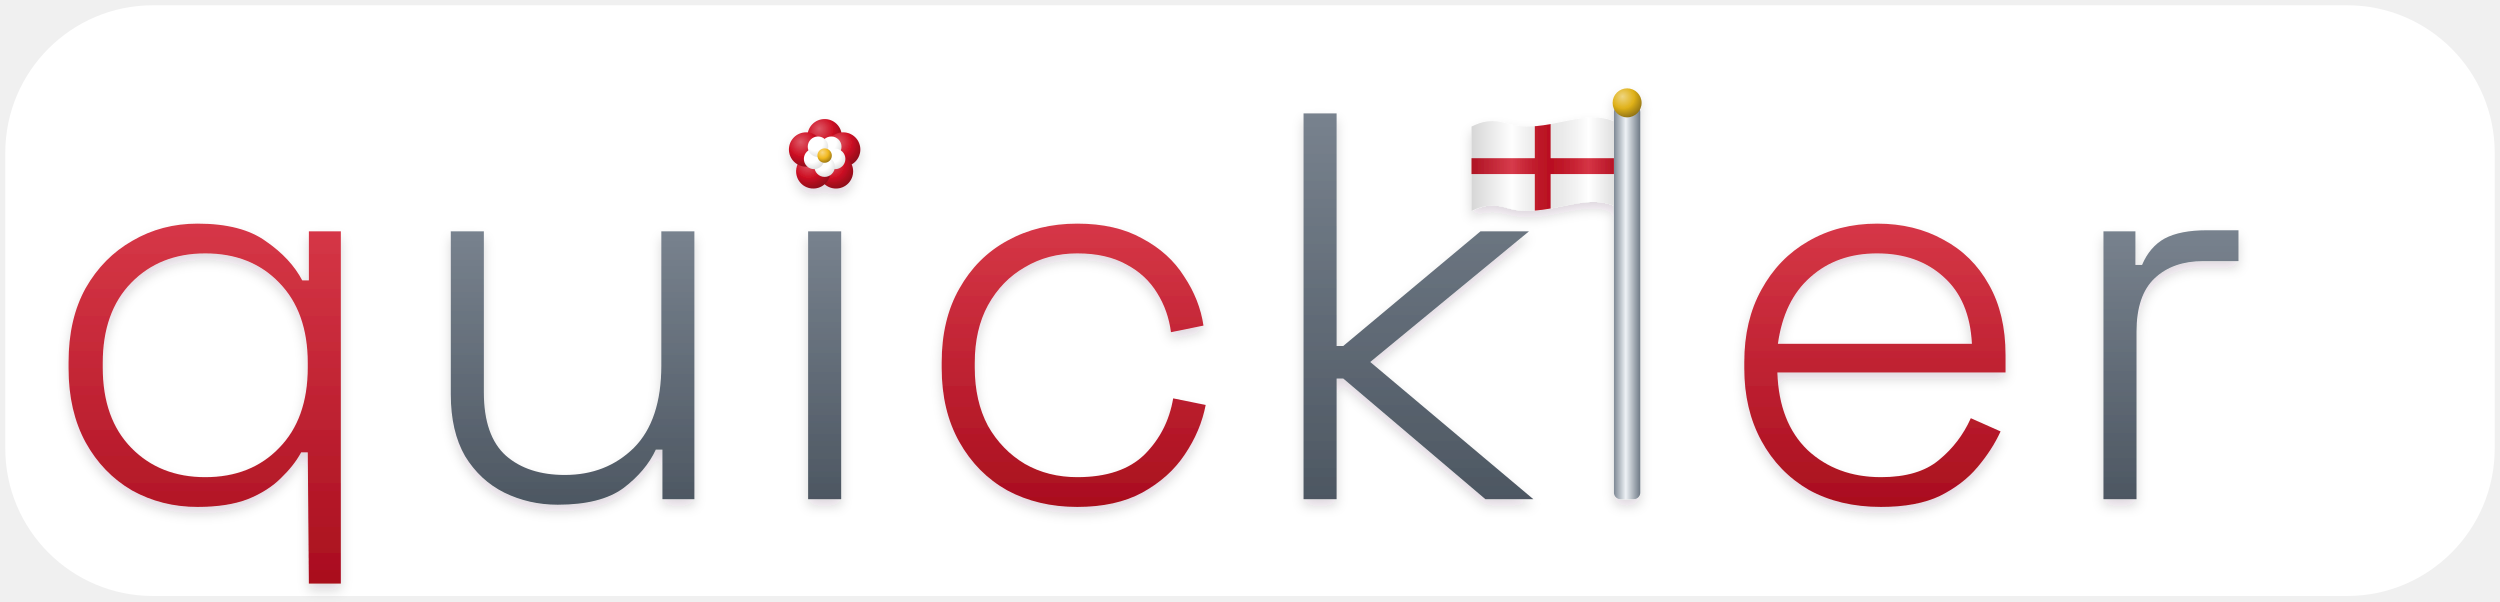
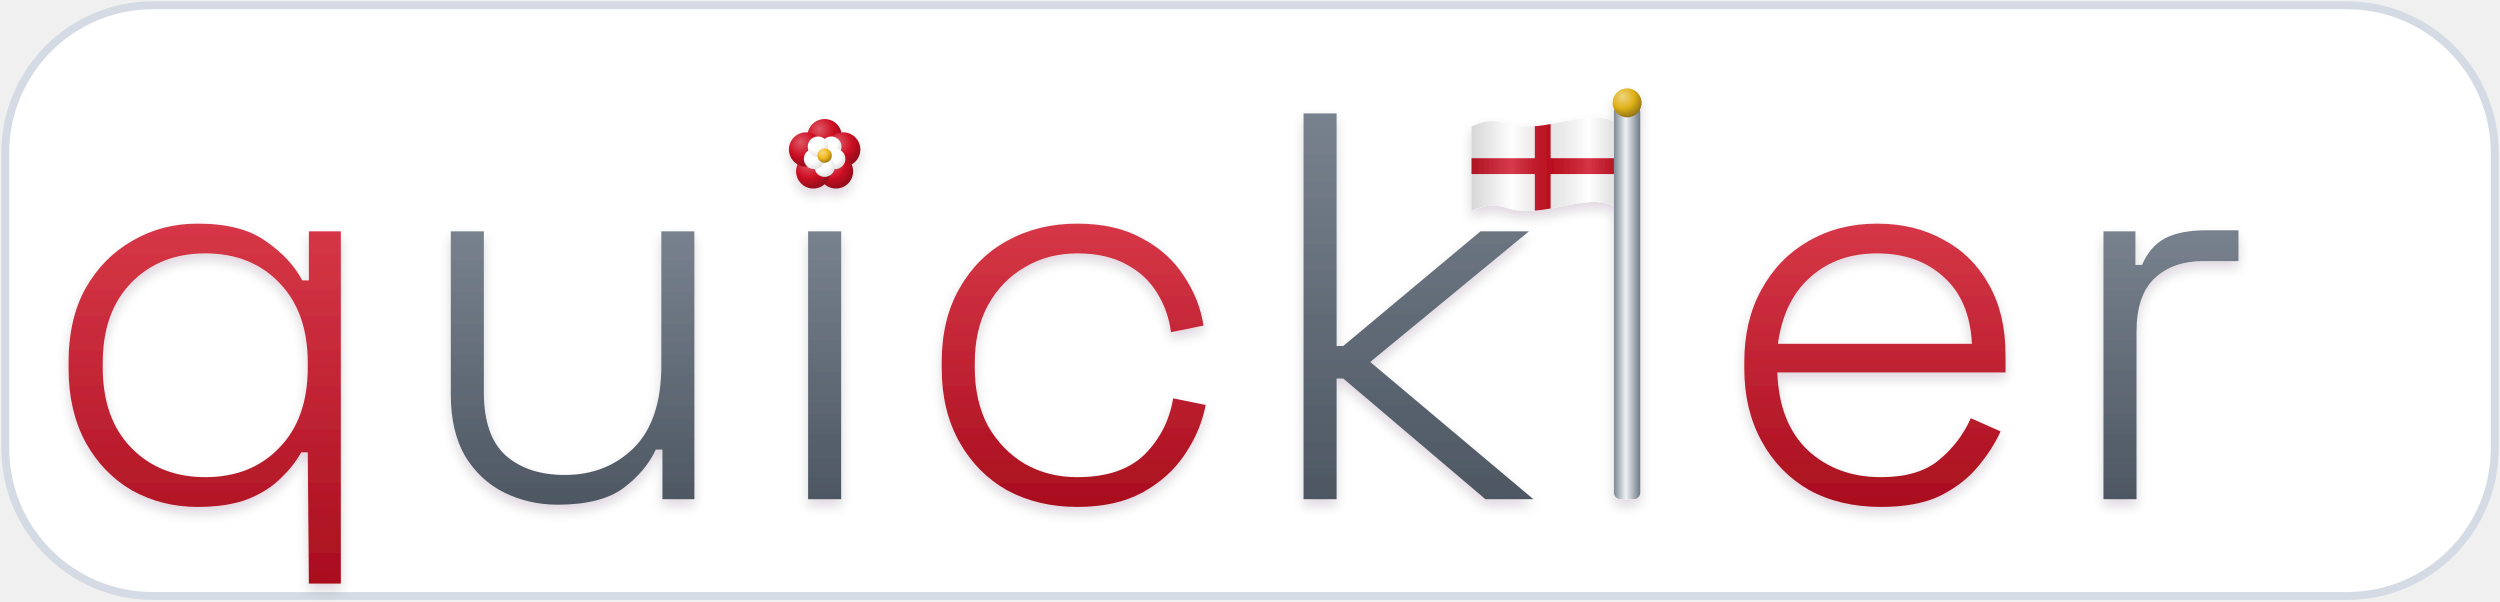
<svg xmlns="http://www.w3.org/2000/svg" width="1896" height="456" viewBox="-12 -32 948 228" role="img" aria-label="Quickler logo">
  <defs>
    <filter id="lift" x="-6%" y="-12%" width="112%" height="134%">
      <feDropShadow dx="0" dy="2.5" stdDeviation="2.2" flood-color="#241830" flood-opacity=".16" />
    </filter>
    <linearGradient id="LCE1124" x1="0" y1="0" x2="0" y2="1">
      <stop stop-color="#D63747" />
      <stop offset="1" stop-color="#A90E1E" />
    </linearGradient>
    <linearGradient id="L5E6A78" x1="0" y1="0" x2="0" y2="1">
      <stop stop-color="#78828E" />
      <stop offset="1" stop-color="#4D5762" />
    </linearGradient>
    <radialGradient id="tr1" cx="0.38" cy="0.32" r="0.7" fx="0.34" fy="0.28">
      <stop stop-color="#DD5866" />
      <stop offset=".55" stop-color="#CE1124" />
      <stop offset="1" stop-color="#900C19" />
    </radialGradient>
    <radialGradient id="tr2" cx="0.38" cy="0.32" r="0.7" fx="0.34" fy="0.28">
      <stop stop-color="#FFFFFF" />
      <stop offset=".55" stop-color="#FFFFFF" />
      <stop offset="1" stop-color="#E0E0E0" />
    </radialGradient>
    <radialGradient id="tr3" cx="0.38" cy="0.32" r="0.7" fx="0.34" fy="0.28">
      <stop stop-color="#F8D884" />
      <stop offset=".55" stop-color="#F2B91F" />
      <stop offset="1" stop-color="#9D7814" />
    </radialGradient>
    <linearGradient id="pole" x1="0" y1="0" x2="1" y2="0">
      <stop stop-color="#7D8894" />
      <stop offset=".45" stop-color="#EEF2F6" />
      <stop offset="1" stop-color="#6E7985" />
    </linearGradient>
    <radialGradient id="knob" cx="0.38" cy="0.32" r="0.7" fx="0.34" fy="0.28">
      <stop stop-color="#EED581" />
      <stop offset=".55" stop-color="#E0B21A" />
      <stop offset="1" stop-color="#927411" />
    </radialGradient>
    <linearGradient id="fold" x1="0" y1="0" x2="1" y2="0">
      <stop stop-color="#000" stop-opacity=".18" />
      <stop offset=".3" stop-color="#fff" stop-opacity=".18" />
      <stop offset=".55" stop-color="#000" stop-opacity=".1" />
      <stop offset=".8" stop-color="#fff" stop-opacity=".15" />
      <stop offset="1" stop-color="#000" stop-opacity=".15" />
    </linearGradient>
  </defs>
-   <rect x="-10" y="-30" width="944" height="224" rx="56" fill="#FFFFFF" />
+   <rect x="-10" y="-30" width="944" height="224" rx="56" fill="#FFFFFF" stroke="#D5DBE4" stroke-width="3" />
  <g filter="url(#lift)">
    <path d="M105.124 189.3L104.706 139.535H102.198C100.387 142.879 97.809 146.153 94.465 149.358C91.26 152.563 87.08 155.21 81.925 157.3C76.77 159.251 70.43 160.226 62.906 160.226C53.849 160.226 45.559 158.136 38.035 153.956C30.65 149.637 24.798 143.576 20.479 135.773C16.16 127.831 14 118.496 14 107.767V105.259C14 94.391 16.16 85.056 20.479 77.253C24.938 69.45 30.859 63.459 38.244 59.279C45.629 54.96 53.849 52.8 62.906 52.8C74.053 52.8 82.691 55.029 88.822 59.488C95.092 63.807 99.69 68.754 102.616 74.327H105.124V55.726H117.246V189.3H105.124ZM65.832 148.94C77.397 148.94 86.732 145.248 93.838 137.863C101.083 130.478 104.706 120.307 104.706 107.349V105.677C104.706 92.719 101.083 82.548 93.838 75.163C86.732 67.778 77.397 64.086 65.832 64.086C54.407 64.086 45.071 67.778 37.826 75.163C30.581 82.548 26.958 92.719 26.958 105.677V107.349C26.958 120.307 30.581 130.478 37.826 137.863C45.071 145.248 54.407 148.94 65.832 148.94Z" fill="url(#LCE1124)" />
    <path d="M199.484 159.39C192.239 159.39 185.481 157.857 179.211 154.792C173.081 151.727 168.134 147.129 164.372 140.998C160.75 134.728 158.938 126.925 158.938 117.59V55.726H171.478V116.754C171.478 127.761 174.265 135.773 179.838 140.789C185.412 145.666 192.866 148.104 202.201 148.104C212.651 148.104 221.36 144.69 228.326 137.863C235.293 130.896 238.776 120.446 238.776 106.513V55.726H251.316V157.3H239.194V138.49H236.686C234.178 143.924 230.068 148.801 224.355 153.12C218.643 157.3 210.352 159.39 199.484 159.39Z" fill="url(#L5E6A78)" />
    <path d="M294.439 157.3V55.726H306.979V157.3H294.439Z" fill="url(#L5E6A78)" />
    <path d="M396.499 160.226C386.607 160.226 377.759 158.136 369.956 153.956C362.293 149.637 356.232 143.506 351.773 135.564C347.315 127.622 345.085 118.287 345.085 107.558V105.468C345.085 94.6 347.315 85.265 351.773 77.462C356.232 69.52 362.293 63.459 369.956 59.279C377.759 54.96 386.607 52.8 396.499 52.8C406.253 52.8 414.473 54.681 421.161 58.443C427.989 62.066 433.283 66.873 437.045 72.864C440.947 78.716 443.385 84.916 444.36 91.465L432.029 93.973C431.333 88.539 429.591 83.593 426.804 79.134C424.018 74.536 420.116 70.913 415.1 68.266C410.084 65.479 403.884 64.086 396.499 64.086C389.115 64.086 382.496 65.828 376.644 69.311C370.792 72.655 366.125 77.462 362.641 83.732C359.297 89.863 357.625 97.178 357.625 105.677V107.349C357.625 115.848 359.297 123.233 362.641 129.503C366.125 135.634 370.792 140.441 376.644 143.924C382.496 147.268 389.115 148.94 396.499 148.94C407.646 148.94 416.145 146.084 421.997 140.371C427.849 134.519 431.472 127.413 432.865 119.053L445.196 121.561C443.942 128.11 441.295 134.38 437.254 140.371C433.353 146.223 427.989 151.03 421.161 154.792C414.473 158.415 406.253 160.226 396.499 160.226Z" fill="url(#LCE1124)" />
    <path d="M482.302 157.3V11H494.842V99.198H497.35L549.391 55.726H567.783L507.591 105.259L569.455 157.3H551.272L497.35 111.529H494.842V157.3H482.302Z" fill="url(#L5E6A78)" />
    <path d="M701.266 160.226C690.816 160.226 681.689 158.066 673.886 153.747C666.223 149.288 660.232 143.088 655.912 135.146C651.593 127.204 649.433 118.078 649.433 107.767V105.259C649.433 94.809 651.593 85.683 655.912 77.88C660.232 69.938 666.153 63.807 673.677 59.488C681.341 55.029 690.049 52.8 699.802 52.8C709.277 52.8 717.637 54.82 724.883 58.861C732.267 62.762 738.049 68.475 742.229 75.999C746.409 83.384 748.5 92.231 748.5 102.542V109.23H661.974C662.392 121.909 666.223 131.732 673.469 138.699C680.853 145.526 690.119 148.94 701.266 148.94C710.74 148.94 718.055 146.78 723.211 142.461C728.505 138.142 732.546 132.847 735.333 126.577L746.619 131.593C744.529 136.191 741.603 140.719 737.841 145.178C734.218 149.497 729.48 153.12 723.628 156.046C717.776 158.833 710.322 160.226 701.266 160.226ZM662.182 98.362H735.75C735.193 87.355 731.64 78.925 725.091 73.073C718.543 67.082 710.113 64.086 699.802 64.086C689.631 64.086 681.201 67.082 674.513 73.073C667.825 78.925 663.715 87.355 662.182 98.362Z" fill="url(#LCE1124)" />
    <path d="M785.63 157.3V55.726H797.752V68.475H800.26C802.21 63.877 805.067 60.533 808.829 58.443C812.73 56.353 818.094 55.308 824.922 55.308H836.835V67.012H823.459C815.795 67.012 809.665 69.172 805.067 73.491C800.469 77.81 798.17 84.568 798.17 93.764V157.3H785.63Z" fill="url(#L5E6A78)" />
    <g transform="translate(300.7 27) scale(1.05)">
      <circle cx="0.0" cy="-7.0" r="6.2" fill="url(#tr1)" />
      <circle cx="6.7" cy="-2.2" r="6.2" fill="url(#tr1)" />
      <circle cx="4.1" cy="5.7" r="6.2" fill="url(#tr1)" />
      <circle cx="-4.1" cy="5.7" r="6.2" fill="url(#tr1)" />
      <circle cx="-6.7" cy="-2.2" r="6.2" fill="url(#tr1)" />
      <circle cx="2.4" cy="-3.2" r="3.7" fill="url(#tr2)" />
      <circle cx="3.8" cy="1.2" r="3.7" fill="url(#tr2)" />
      <circle cx="0.0" cy="4.0" r="3.7" fill="url(#tr2)" />
      <circle cx="-3.8" cy="1.2" r="3.7" fill="url(#tr2)" />
      <circle cx="-2.4" cy="-3.2" r="3.7" fill="url(#tr2)" />
      <circle r="2.6" fill="url(#tr3)" />
    </g>
    <rect x="600" y="8" width="10" height="149.3" rx="2.5" fill="url(#pole)" />
    <circle cx="605" cy="7" r="5.5" fill="url(#knob)" />
    <g transform="translate(600 14)">
      <clipPath id="fen">
        <path d="M0 0 C-12 -5 -26 5 -40 1 C-46 -1 -50 0 -54 2 V34 C-50 32 -46 31 -40 33 C-26 37 -12 27 0 32Z" />
      </clipPath>
      <g clip-path="url(#fen)">
        <rect x="-56" y="-6" width="58" height="46" fill="#fff" />
        <path d="M-27 -6 V40 M-56 17 H2" stroke="#CE1124" stroke-width="6" />
        <rect x="-56" y="-6" width="58" height="46" fill="url(#fold)" />
      </g>
    </g>
  </g>
</svg>
